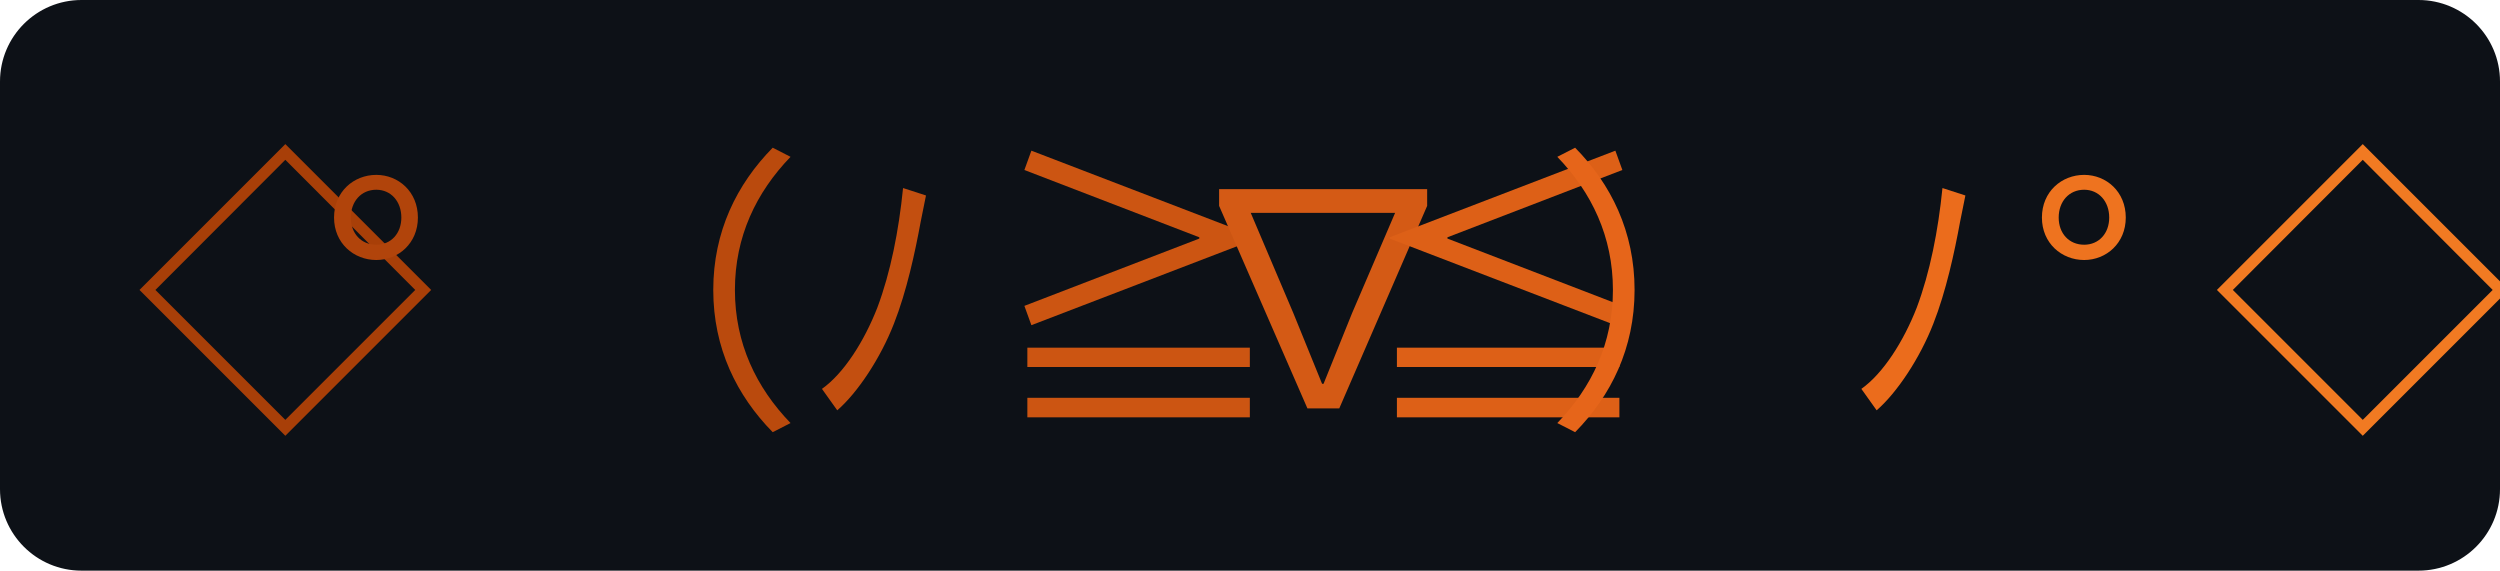
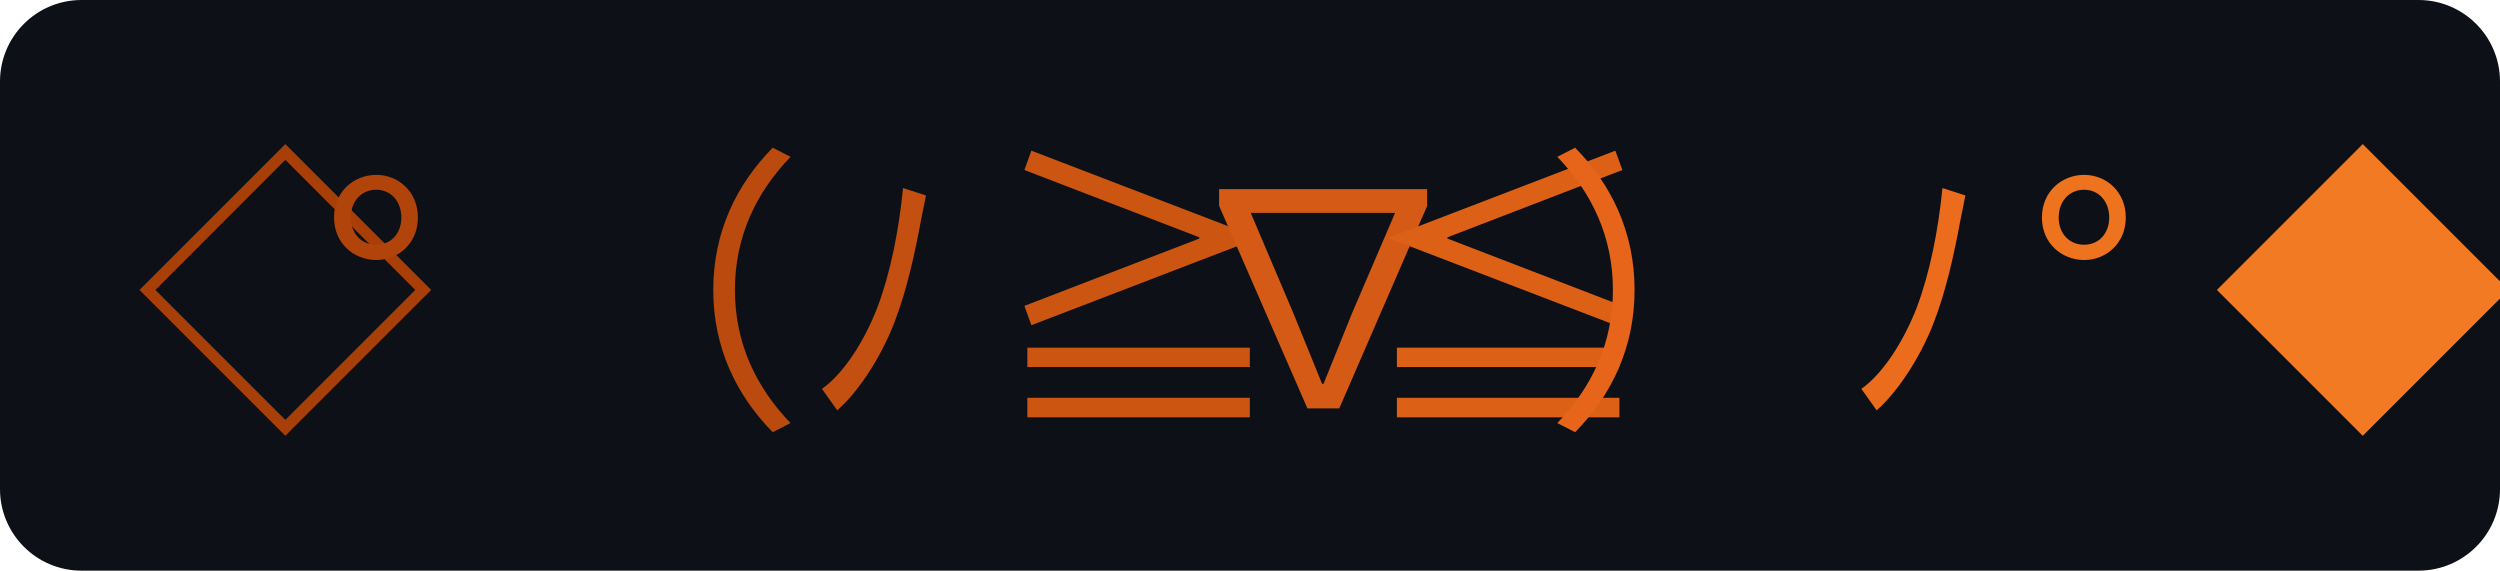
<svg xmlns="http://www.w3.org/2000/svg" width="184" height="42" viewBox="0 0 184 42" role="img">
  <rect width="100%" height="100%" rx="6" fill="#0d1117" />
  <g font-family="'Segoe UI Symbol','Malgun Gothic','Noto Sans CJK KR','Apple SD Gothic Neo','Noto Sans Symbols 2','DejaVu Sans',monospace" font-size="22" dominant-baseline="middle">
    <text x="10.0" y="22.0" fill="#a83f08">◇</text>
    <text x="23.6" y="22.0" fill="#b1440b">°</text>
    <text x="37.2" y="22.0" fill="#ba4a0d">（</text>
    <text x="59.2" y="22.0" fill="#c34f10">ﾉ</text>
    <text x="72.8" y="22.0" fill="#cc5512">≧</text>
    <text x="86.4" y="22.0" fill="#d45a15">∇</text>
    <text x="100.0" y="22.0" fill="#dd6017">≦</text>
    <text x="113.6" y="22.0" fill="#e6651a">）</text>
    <text x="135.7" y="22.0" fill="#eb6c1c">ﾉ</text>
    <text x="149.3" y="22.0" fill="#ee731f">°</text>
-     <text x="162.9" y="22.0" fill="#f17a22">◇</text>
+     <text x="162.9" y="22.0" fill="#f17a22">◆</text>
  </g>
</svg>
